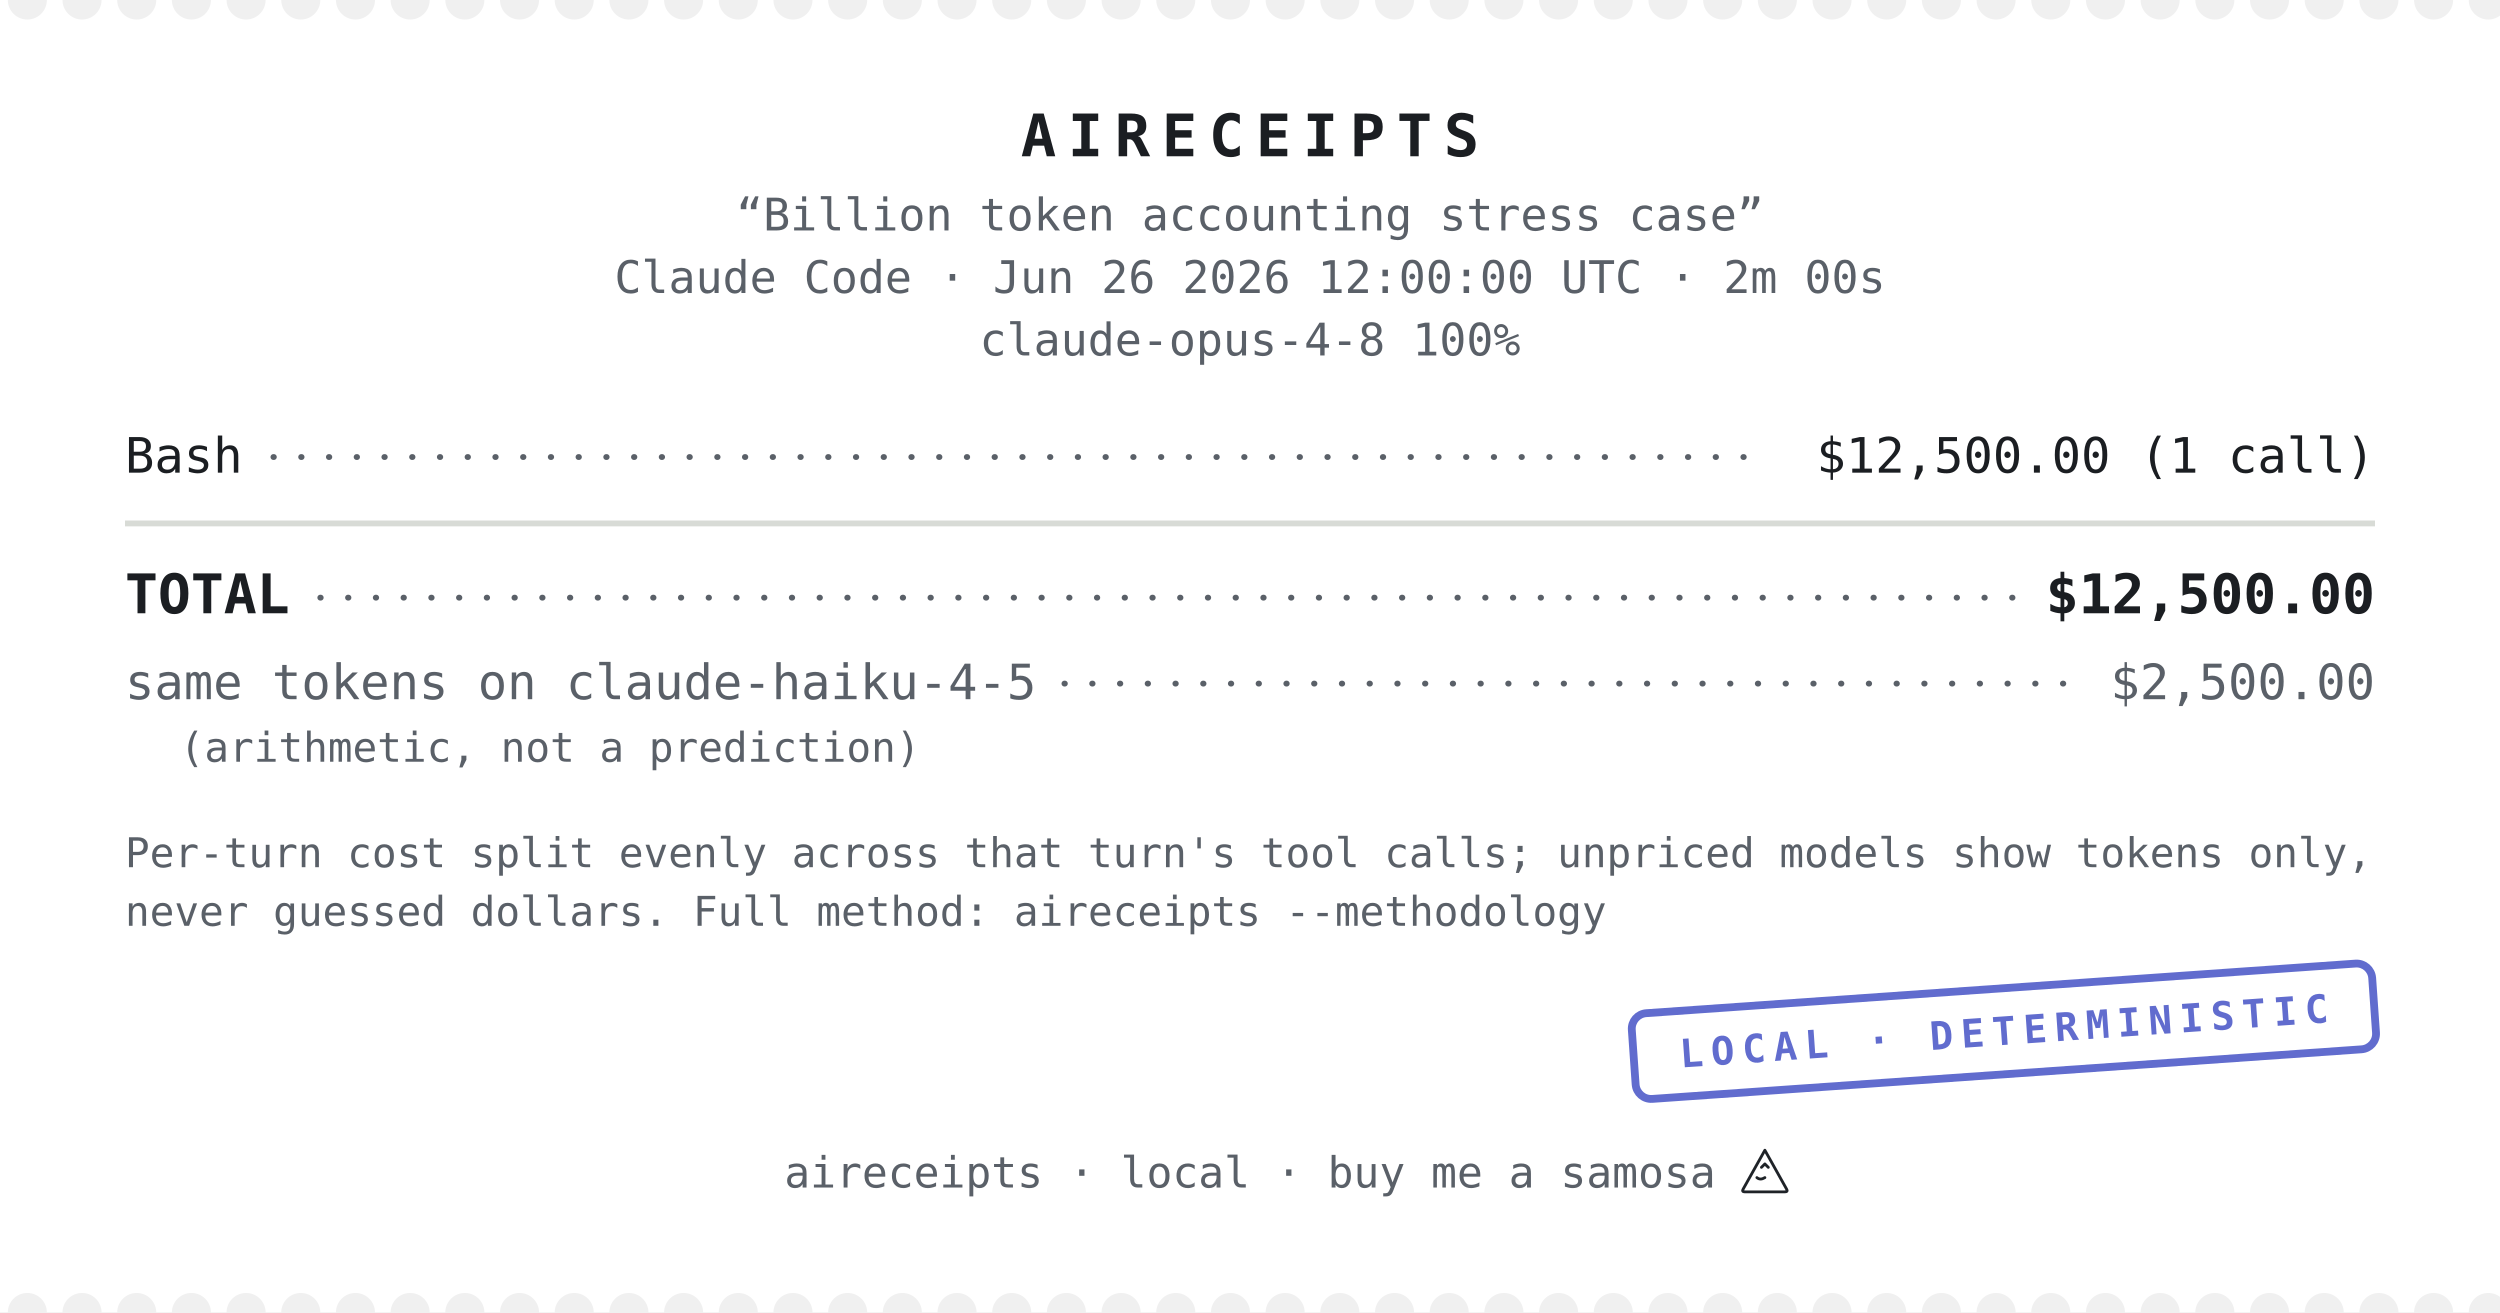
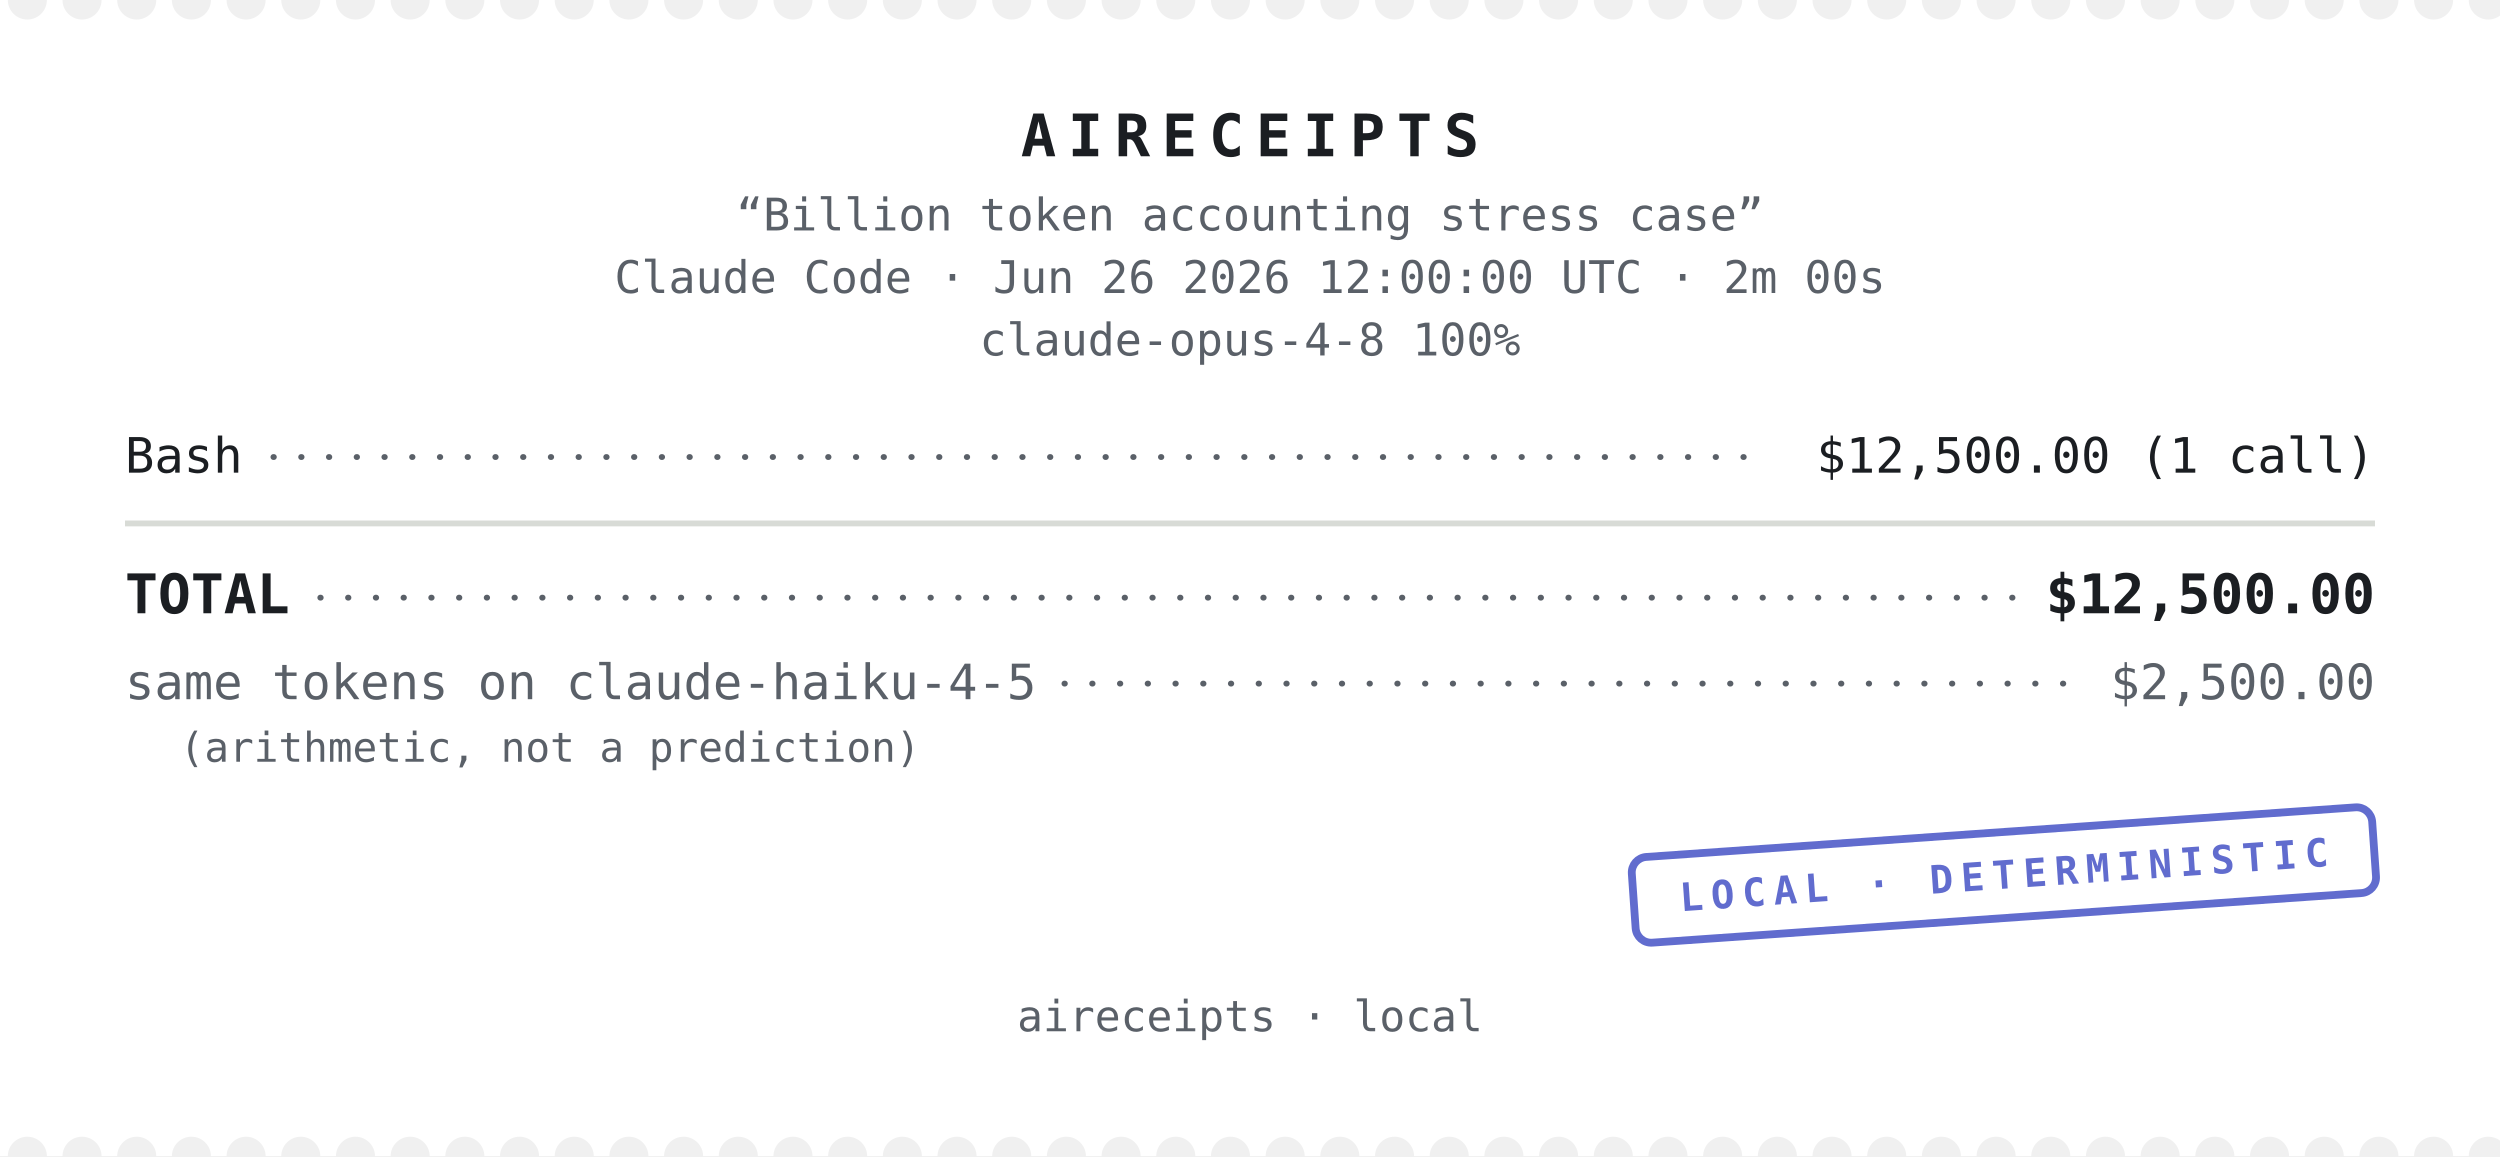
- <svg xmlns="http://www.w3.org/2000/svg" width="640" height="336" viewBox="0 0 640 336" font-family="&quot;SF Mono&quot;,&quot;Cascadia Code&quot;,&quot;JetBrains Mono&quot;,Menlo,Consolas,monospace" role="img" aria-label="aireceipts cost receipt">
+ <svg xmlns="http://www.w3.org/2000/svg" width="640" height="296" viewBox="0 0 640 296" font-family="&quot;SF Mono&quot;,&quot;Cascadia Code&quot;,&quot;JetBrains Mono&quot;,Menlo,Consolas,monospace" role="img" aria-label="aireceipts cost receipt">
  <g transform="translate(0 0)">
    <defs>
-       <mask id="perf-0" maskUnits="userSpaceOnUse" x="-5" y="-5" width="650" height="346">
-         <rect x="0" y="0" width="640" height="336" fill="#FFFFFF" />
+       <mask id="perf-0" maskUnits="userSpaceOnUse" x="-5" y="-5" width="650" height="306">
+         <rect x="0" y="0" width="640" height="296" fill="#FFFFFF" />
        <g class="perf-top">
          <circle cx="7" cy="0" r="5" fill="#000000" />
          <circle cx="21" cy="0" r="5" fill="#000000" />
          <circle cx="35" cy="0" r="5" fill="#000000" />
          <circle cx="49" cy="0" r="5" fill="#000000" />
          <circle cx="63" cy="0" r="5" fill="#000000" />
          <circle cx="77" cy="0" r="5" fill="#000000" />
          <circle cx="91" cy="0" r="5" fill="#000000" />
          <circle cx="105" cy="0" r="5" fill="#000000" />
          <circle cx="119" cy="0" r="5" fill="#000000" />
          <circle cx="133" cy="0" r="5" fill="#000000" />
          <circle cx="147" cy="0" r="5" fill="#000000" />
          <circle cx="161" cy="0" r="5" fill="#000000" />
          <circle cx="175" cy="0" r="5" fill="#000000" />
          <circle cx="189" cy="0" r="5" fill="#000000" />
          <circle cx="203" cy="0" r="5" fill="#000000" />
          <circle cx="217" cy="0" r="5" fill="#000000" />
          <circle cx="231" cy="0" r="5" fill="#000000" />
          <circle cx="245" cy="0" r="5" fill="#000000" />
          <circle cx="259" cy="0" r="5" fill="#000000" />
          <circle cx="273" cy="0" r="5" fill="#000000" />
          <circle cx="287" cy="0" r="5" fill="#000000" />
          <circle cx="301" cy="0" r="5" fill="#000000" />
          <circle cx="315" cy="0" r="5" fill="#000000" />
          <circle cx="329" cy="0" r="5" fill="#000000" />
          <circle cx="343" cy="0" r="5" fill="#000000" />
          <circle cx="357" cy="0" r="5" fill="#000000" />
          <circle cx="371" cy="0" r="5" fill="#000000" />
          <circle cx="385" cy="0" r="5" fill="#000000" />
          <circle cx="399" cy="0" r="5" fill="#000000" />
          <circle cx="413" cy="0" r="5" fill="#000000" />
          <circle cx="427" cy="0" r="5" fill="#000000" />
          <circle cx="441" cy="0" r="5" fill="#000000" />
          <circle cx="455" cy="0" r="5" fill="#000000" />
          <circle cx="469" cy="0" r="5" fill="#000000" />
          <circle cx="483" cy="0" r="5" fill="#000000" />
          <circle cx="497" cy="0" r="5" fill="#000000" />
          <circle cx="511" cy="0" r="5" fill="#000000" />
          <circle cx="525" cy="0" r="5" fill="#000000" />
          <circle cx="539" cy="0" r="5" fill="#000000" />
          <circle cx="553" cy="0" r="5" fill="#000000" />
          <circle cx="567" cy="0" r="5" fill="#000000" />
          <circle cx="581" cy="0" r="5" fill="#000000" />
          <circle cx="595" cy="0" r="5" fill="#000000" />
          <circle cx="609" cy="0" r="5" fill="#000000" />
          <circle cx="623" cy="0" r="5" fill="#000000" />
          <circle cx="637" cy="0" r="5" fill="#000000" />
        </g>
        <g class="perf-bottom">
-           <circle cx="7" cy="336" r="5" fill="#000000" />
-           <circle cx="21" cy="336" r="5" fill="#000000" />
-           <circle cx="35" cy="336" r="5" fill="#000000" />
-           <circle cx="49" cy="336" r="5" fill="#000000" />
-           <circle cx="63" cy="336" r="5" fill="#000000" />
-           <circle cx="77" cy="336" r="5" fill="#000000" />
-           <circle cx="91" cy="336" r="5" fill="#000000" />
-           <circle cx="105" cy="336" r="5" fill="#000000" />
-           <circle cx="119" cy="336" r="5" fill="#000000" />
-           <circle cx="133" cy="336" r="5" fill="#000000" />
-           <circle cx="147" cy="336" r="5" fill="#000000" />
-           <circle cx="161" cy="336" r="5" fill="#000000" />
-           <circle cx="175" cy="336" r="5" fill="#000000" />
-           <circle cx="189" cy="336" r="5" fill="#000000" />
-           <circle cx="203" cy="336" r="5" fill="#000000" />
-           <circle cx="217" cy="336" r="5" fill="#000000" />
-           <circle cx="231" cy="336" r="5" fill="#000000" />
-           <circle cx="245" cy="336" r="5" fill="#000000" />
-           <circle cx="259" cy="336" r="5" fill="#000000" />
-           <circle cx="273" cy="336" r="5" fill="#000000" />
-           <circle cx="287" cy="336" r="5" fill="#000000" />
-           <circle cx="301" cy="336" r="5" fill="#000000" />
-           <circle cx="315" cy="336" r="5" fill="#000000" />
-           <circle cx="329" cy="336" r="5" fill="#000000" />
-           <circle cx="343" cy="336" r="5" fill="#000000" />
-           <circle cx="357" cy="336" r="5" fill="#000000" />
-           <circle cx="371" cy="336" r="5" fill="#000000" />
-           <circle cx="385" cy="336" r="5" fill="#000000" />
-           <circle cx="399" cy="336" r="5" fill="#000000" />
-           <circle cx="413" cy="336" r="5" fill="#000000" />
-           <circle cx="427" cy="336" r="5" fill="#000000" />
-           <circle cx="441" cy="336" r="5" fill="#000000" />
-           <circle cx="455" cy="336" r="5" fill="#000000" />
-           <circle cx="469" cy="336" r="5" fill="#000000" />
-           <circle cx="483" cy="336" r="5" fill="#000000" />
-           <circle cx="497" cy="336" r="5" fill="#000000" />
-           <circle cx="511" cy="336" r="5" fill="#000000" />
-           <circle cx="525" cy="336" r="5" fill="#000000" />
-           <circle cx="539" cy="336" r="5" fill="#000000" />
-           <circle cx="553" cy="336" r="5" fill="#000000" />
-           <circle cx="567" cy="336" r="5" fill="#000000" />
-           <circle cx="581" cy="336" r="5" fill="#000000" />
-           <circle cx="595" cy="336" r="5" fill="#000000" />
-           <circle cx="609" cy="336" r="5" fill="#000000" />
-           <circle cx="623" cy="336" r="5" fill="#000000" />
-           <circle cx="637" cy="336" r="5" fill="#000000" />
+           <circle cx="7" cy="296" r="5" fill="#000000" />
+           <circle cx="21" cy="296" r="5" fill="#000000" />
+           <circle cx="35" cy="296" r="5" fill="#000000" />
+           <circle cx="49" cy="296" r="5" fill="#000000" />
+           <circle cx="63" cy="296" r="5" fill="#000000" />
+           <circle cx="77" cy="296" r="5" fill="#000000" />
+           <circle cx="91" cy="296" r="5" fill="#000000" />
+           <circle cx="105" cy="296" r="5" fill="#000000" />
+           <circle cx="119" cy="296" r="5" fill="#000000" />
+           <circle cx="133" cy="296" r="5" fill="#000000" />
+           <circle cx="147" cy="296" r="5" fill="#000000" />
+           <circle cx="161" cy="296" r="5" fill="#000000" />
+           <circle cx="175" cy="296" r="5" fill="#000000" />
+           <circle cx="189" cy="296" r="5" fill="#000000" />
+           <circle cx="203" cy="296" r="5" fill="#000000" />
+           <circle cx="217" cy="296" r="5" fill="#000000" />
+           <circle cx="231" cy="296" r="5" fill="#000000" />
+           <circle cx="245" cy="296" r="5" fill="#000000" />
+           <circle cx="259" cy="296" r="5" fill="#000000" />
+           <circle cx="273" cy="296" r="5" fill="#000000" />
+           <circle cx="287" cy="296" r="5" fill="#000000" />
+           <circle cx="301" cy="296" r="5" fill="#000000" />
+           <circle cx="315" cy="296" r="5" fill="#000000" />
+           <circle cx="329" cy="296" r="5" fill="#000000" />
+           <circle cx="343" cy="296" r="5" fill="#000000" />
+           <circle cx="357" cy="296" r="5" fill="#000000" />
+           <circle cx="371" cy="296" r="5" fill="#000000" />
+           <circle cx="385" cy="296" r="5" fill="#000000" />
+           <circle cx="399" cy="296" r="5" fill="#000000" />
+           <circle cx="413" cy="296" r="5" fill="#000000" />
+           <circle cx="427" cy="296" r="5" fill="#000000" />
+           <circle cx="441" cy="296" r="5" fill="#000000" />
+           <circle cx="455" cy="296" r="5" fill="#000000" />
+           <circle cx="469" cy="296" r="5" fill="#000000" />
+           <circle cx="483" cy="296" r="5" fill="#000000" />
+           <circle cx="497" cy="296" r="5" fill="#000000" />
+           <circle cx="511" cy="296" r="5" fill="#000000" />
+           <circle cx="525" cy="296" r="5" fill="#000000" />
+           <circle cx="539" cy="296" r="5" fill="#000000" />
+           <circle cx="553" cy="296" r="5" fill="#000000" />
+           <circle cx="567" cy="296" r="5" fill="#000000" />
+           <circle cx="581" cy="296" r="5" fill="#000000" />
+           <circle cx="595" cy="296" r="5" fill="#000000" />
+           <circle cx="609" cy="296" r="5" fill="#000000" />
+           <circle cx="623" cy="296" r="5" fill="#000000" />
+           <circle cx="637" cy="296" r="5" fill="#000000" />
        </g>
      </mask>
    </defs>
-     <rect x="0" y="0" width="640" height="336" fill="#FFFFFF" mask="url(#perf-0)" />
+     <rect x="0" y="0" width="640" height="296" fill="#FFFFFF" mask="url(#perf-0)" />
    <text x="320" y="40" font-size="15" fill="#1B1E22" text-anchor="middle" font-weight="700" letter-spacing="3">AIRECEIPTS</text>
    <text x="320" y="59" font-size="11.5" fill="#5A6068" text-anchor="middle">“Billion token accounting stress case”</text>
    <text x="320" y="75" font-size="11.5" fill="#5A6068" text-anchor="middle">Claude Code · Jun 26 2026 12:00:00 UTC · 2m 00s</text>
    <text x="320" y="91" font-size="11.5" fill="#5A6068" text-anchor="middle">claude-opus-4-8 100%</text>
    <text x="32" y="121" font-size="12.5" fill="#1B1E22" text-anchor="start">Bash</text>
    <text x="608" y="121" font-size="12.5" fill="#1B1E22" text-anchor="end">$12,500.00  (1 call)</text>
    <line x1="70" y1="117" x2="450" y2="117" stroke="#5A6068" stroke-width="1.5" stroke-linecap="round" stroke-dasharray="0.1 7" />
    <line x1="32" y1="134" x2="608" y2="134" stroke="#D8DBD6" stroke-width="1.5" />
    <text x="32" y="157" font-size="14" fill="#1B1E22" text-anchor="start" font-weight="700">TOTAL</text>
    <text x="608" y="157" font-size="14" fill="#1B1E22" text-anchor="end" font-weight="700">$12,500.00</text>
    <line x1="82" y1="153" x2="516" y2="153" stroke="#5A6068" stroke-width="1.5" stroke-linecap="round" stroke-dasharray="0.1 7" />
    <text x="32" y="179" font-size="12.5" fill="#5A6068" text-anchor="start" font-weight="400">same tokens on claude-haiku-4-5</text>
    <text x="608" y="179" font-size="12.5" fill="#5A6068" text-anchor="end" font-weight="400">$2,500.00</text>
    <line x1="272.5" y1="175" x2="532.5" y2="175" stroke="#5A6068" stroke-width="1.5" stroke-linecap="round" stroke-dasharray="0.1 7" />
    <text x="46" y="195" font-size="10.5" fill="#5A6068" text-anchor="start">(arithmetic, not a prediction)</text>
-     <text x="32" y="222" font-size="10.5" fill="#5A6068" text-anchor="start">Per-turn cost split evenly across that turn's tool calls; unpriced models show tokens only,</text>
-     <text x="32" y="237" font-size="10.5" fill="#5A6068" text-anchor="start">never guessed dollars. Full method: aireceipts --methodology</text>
-     <g class="stamp" opacity="0.8" transform="rotate(-4 513 264)">
-       <rect x="418" y="253" width="190" height="22" rx="4" fill="none" stroke="#3947C2" stroke-width="2" />
-       <text x="513" y="267.5" font-size="10" fill="#3947C2" text-anchor="middle" font-weight="700" letter-spacing="2">LOCAL · DETERMINISTIC</text>
+     <g class="stamp" opacity="0.8" transform="rotate(-4 513 224)">
+       <rect x="418" y="213" width="190" height="22" rx="4" fill="none" stroke="#3947C2" stroke-width="2" />
+       <text x="513" y="227.5" font-size="10" fill="#3947C2" text-anchor="middle" font-weight="700" letter-spacing="2">LOCAL · DETERMINISTIC</text>
    </g>
-     <text x="320" y="304" font-size="11" fill="#5A6068" text-anchor="middle">aireceipts · local · buy me a samosa</text>
-     <g transform="translate(444.8 293) scale(0.292)" fill="none" stroke="#1f2328" stroke-width="2.5" stroke-linejoin="round" stroke-linecap="round">
-       <path d="M24 5 L43 39 Q44.5 41.5 41.5 41.5 H6.5 Q3.5 41.5 5 39 Z" />
-       <path d="M17 29 q3 2.5 7 0" />
-       <path d="M21 20 l3 -3 3 3" />
-     </g>
+     <text x="320" y="264" font-size="11" fill="#5A6068" text-anchor="middle">aireceipts · local</text>
  </g>
</svg>
